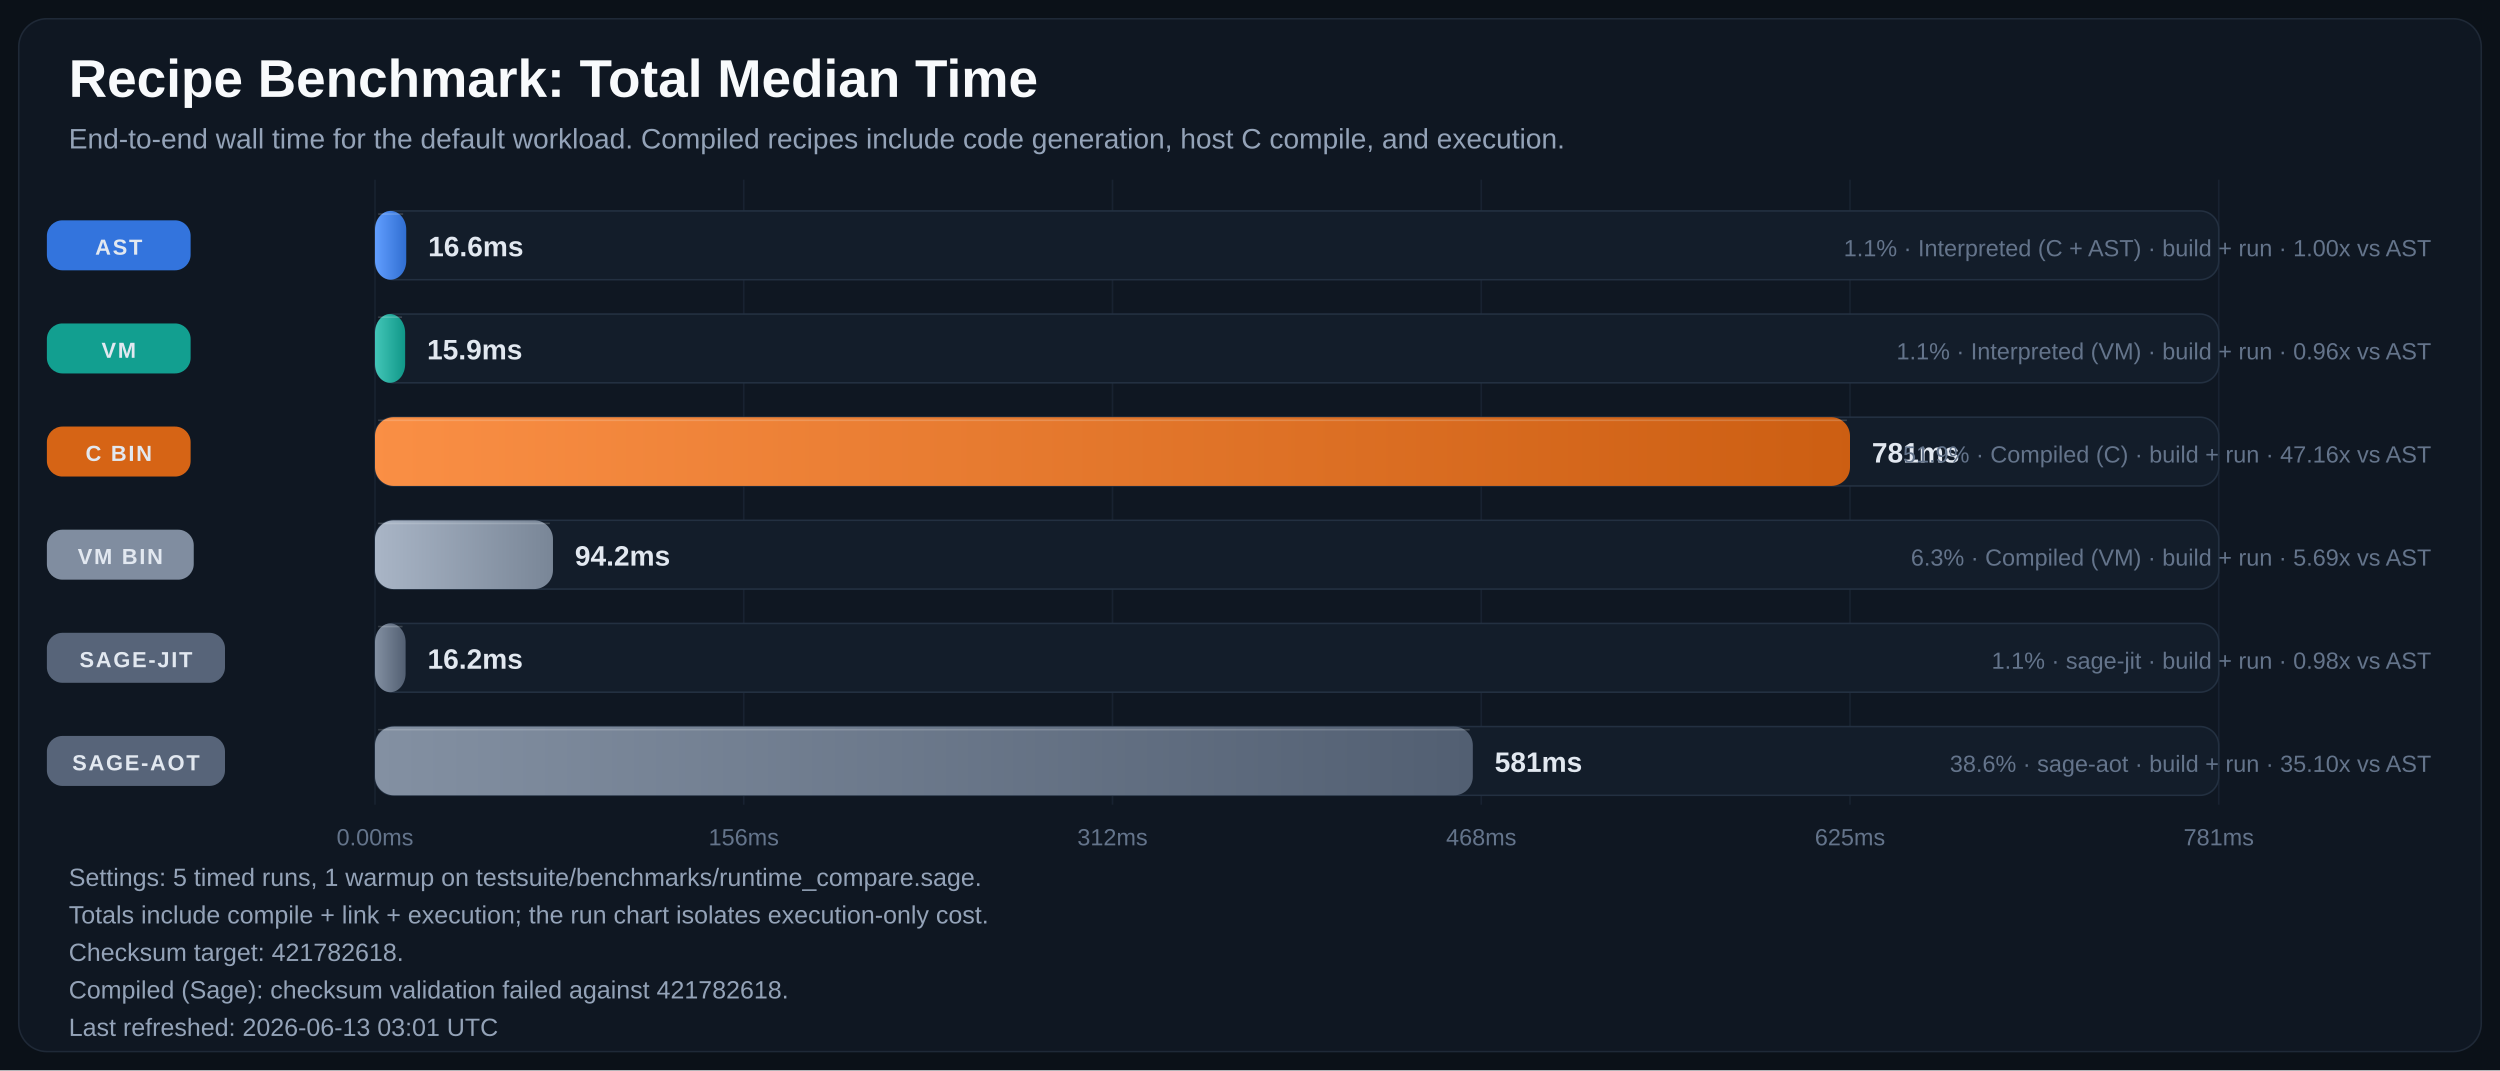
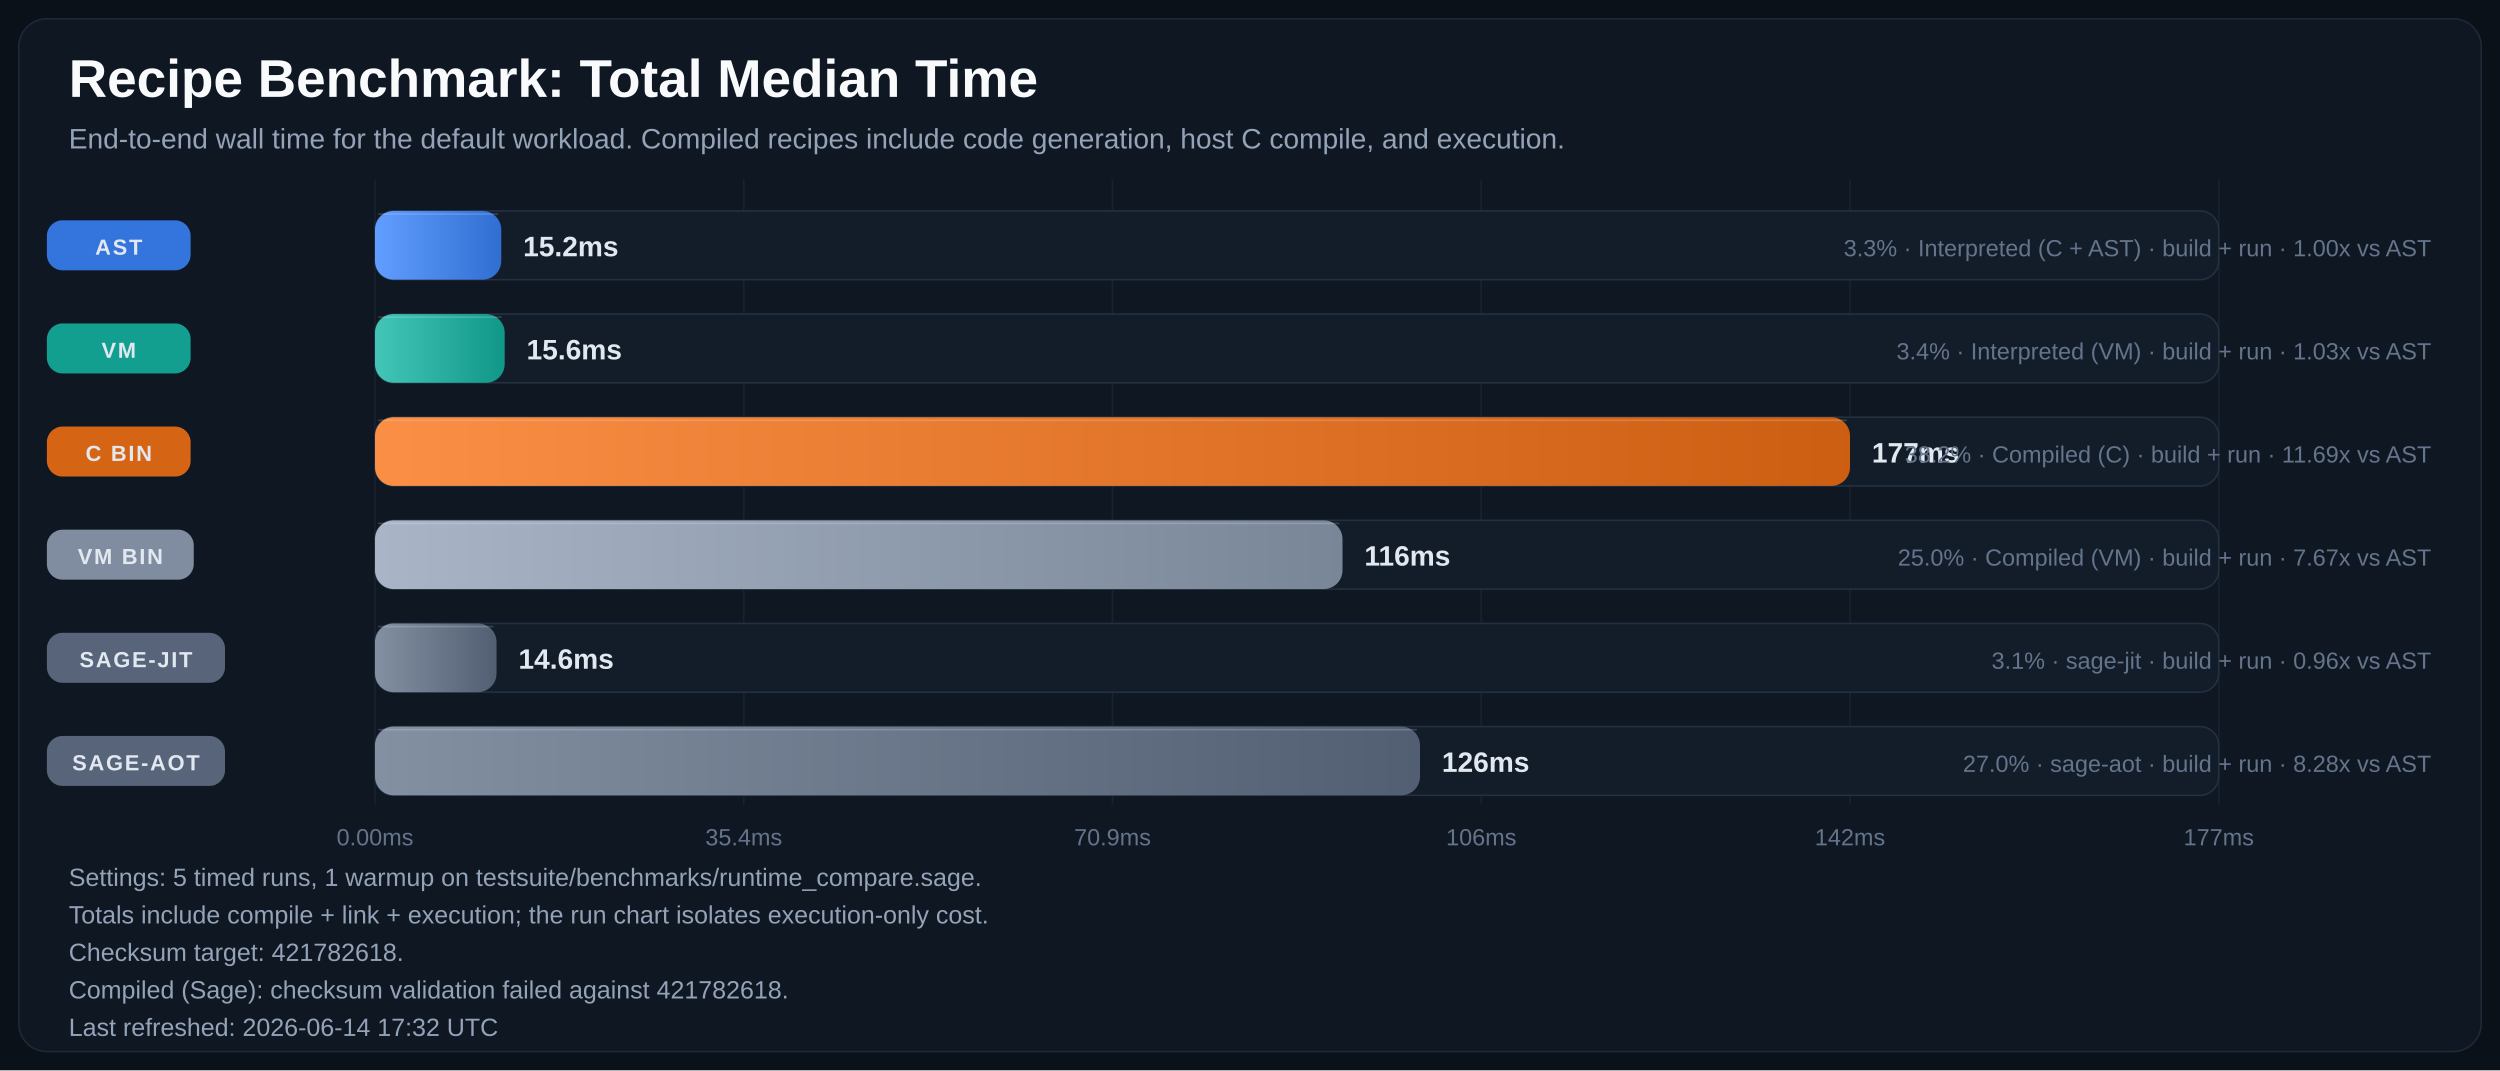
<svg xmlns="http://www.w3.org/2000/svg" width="1600" height="685" viewBox="0 0 1600 685" role="img" aria-labelledby="title desc">
  <defs>
    <linearGradient id="bar-gradient-0" x1="0%" y1="0%" x2="100%" y2="0%">
      <stop offset="0%" stop-color="#619EFF" />
      <stop offset="100%" stop-color="#306ED1" />
    </linearGradient>
    <linearGradient id="bar-gradient-1" x1="0%" y1="0%" x2="100%" y2="0%">
      <stop offset="0%" stop-color="#43C6B8" />
      <stop offset="100%" stop-color="#109788" />
    </linearGradient>
    <linearGradient id="bar-gradient-2" x1="0%" y1="0%" x2="100%" y2="0%">
      <stop offset="0%" stop-color="#FA8F45" />
      <stop offset="100%" stop-color="#CC5E12" />
    </linearGradient>
    <linearGradient id="bar-gradient-3" x1="0%" y1="0%" x2="100%" y2="0%">
      <stop offset="0%" stop-color="#A9B5C6" />
      <stop offset="100%" stop-color="#798697" />
    </linearGradient>
    <linearGradient id="bar-gradient-4" x1="0%" y1="0%" x2="100%" y2="0%">
      <stop offset="0%" stop-color="#8390A2" />
      <stop offset="100%" stop-color="#525F72" />
    </linearGradient>
    <linearGradient id="bar-gradient-5" x1="0%" y1="0%" x2="100%" y2="0%">
      <stop offset="0%" stop-color="#8390A2" />
      <stop offset="100%" stop-color="#525F72" />
    </linearGradient>
  </defs>
  <rect width="100%" height="100%" fill="#0B1118" />
  <rect x="12" y="12" width="1576" height="661" rx="18" fill="#0F1722" stroke="#1F2937" />
  <text x="44" y="62" fill="#F8FAFC" font-size="34" font-family="Segoe UI, Arial, sans-serif" font-weight="700">Recipe Benchmark: Total Median Time</text>
  <text x="44" y="95" fill="#94A3B8" font-size="18" font-family="Segoe UI, Arial, sans-serif">End-to-end wall time for the default workload. Compiled recipes include code generation, host C compile, and execution.</text>
  <line x1="240.0" y1="115" x2="240.0" y2="515" stroke="#182231" stroke-width="1" />
  <text x="240.0" y="541" text-anchor="middle" fill="#64748B" font-size="15" font-family="Segoe UI, Arial, sans-serif">0.00ms</text>
  <line x1="476.0" y1="115" x2="476.0" y2="515" stroke="#182231" stroke-width="1" />
-   <text x="476.0" y="541" text-anchor="middle" fill="#64748B" font-size="15" font-family="Segoe UI, Arial, sans-serif">156ms</text>
+   <text x="476.0" y="541" text-anchor="middle" fill="#64748B" font-size="15" font-family="Segoe UI, Arial, sans-serif">35.4ms</text>
  <line x1="712.0" y1="115" x2="712.0" y2="515" stroke="#182231" stroke-width="1" />
-   <text x="712.0" y="541" text-anchor="middle" fill="#64748B" font-size="15" font-family="Segoe UI, Arial, sans-serif">312ms</text>
+   <text x="712.0" y="541" text-anchor="middle" fill="#64748B" font-size="15" font-family="Segoe UI, Arial, sans-serif">70.9ms</text>
  <line x1="948.0" y1="115" x2="948.0" y2="515" stroke="#182231" stroke-width="1" />
-   <text x="948.0" y="541" text-anchor="middle" fill="#64748B" font-size="15" font-family="Segoe UI, Arial, sans-serif">468ms</text>
+   <text x="948.0" y="541" text-anchor="middle" fill="#64748B" font-size="15" font-family="Segoe UI, Arial, sans-serif">106ms</text>
  <line x1="1184.0" y1="115" x2="1184.0" y2="515" stroke="#182231" stroke-width="1" />
-   <text x="1184.0" y="541" text-anchor="middle" fill="#64748B" font-size="15" font-family="Segoe UI, Arial, sans-serif">625ms</text>
+   <text x="1184.0" y="541" text-anchor="middle" fill="#64748B" font-size="15" font-family="Segoe UI, Arial, sans-serif">142ms</text>
  <line x1="1420.0" y1="115" x2="1420.0" y2="515" stroke="#182231" stroke-width="1" />
-   <text x="1420.0" y="541" text-anchor="middle" fill="#64748B" font-size="15" font-family="Segoe UI, Arial, sans-serif">781ms</text>
+   <text x="1420.0" y="541" text-anchor="middle" fill="#64748B" font-size="15" font-family="Segoe UI, Arial, sans-serif">177ms</text>
  <rect x="30" y="141.0" width="92" height="32" rx="10" fill="#3479E6" opacity="0.95" />
  <text x="76.0" y="163.0" text-anchor="middle" fill="#E2E8F0" font-size="14" font-family="Segoe UI, Arial, sans-serif" font-weight="700" letter-spacing="1.1">AST</text>
  <rect x="240" y="135" width="1180" height="44" rx="12" fill="#131D2A" stroke="#233041" />
-   <rect x="240" y="135" width="20.0" height="44" rx="12" fill="url(#bar-gradient-0)" />
-   <line x1="242.0" y1="137.0" x2="258.0" y2="137.0" stroke="#F8FAFC" stroke-opacity="0.18" />
-   <text x="274.0" y="164.0" text-anchor="start" fill="#E2E8F0" font-size="18" font-family="Segoe UI, Arial, sans-serif" font-weight="700">16.6ms</text>
-   <text x="1556" y="164.0" text-anchor="end" fill="#64748B" font-size="15" font-family="Segoe UI, Arial, sans-serif">1.1% · Interpreted (C + AST) · build + run · 1.00x vs AST</text>
+   <rect x="240" y="135" width="80.8" height="44" rx="12" fill="url(#bar-gradient-0)" />
+   <line x1="242.0" y1="137.0" x2="318.8" y2="137.0" stroke="#F8FAFC" stroke-opacity="0.18" />
+   <text x="334.8" y="164.0" text-anchor="start" fill="#E2E8F0" font-size="18" font-family="Segoe UI, Arial, sans-serif" font-weight="700">15.2ms</text>
+   <text x="1556" y="164.0" text-anchor="end" fill="#64748B" font-size="15" font-family="Segoe UI, Arial, sans-serif">3.3% · Interpreted (C + AST) · build + run · 1.00x vs AST</text>
  <rect x="30" y="207.0" width="92" height="32" rx="10" fill="#12A695" opacity="0.95" />
  <text x="76.0" y="229.0" text-anchor="middle" fill="#E2E8F0" font-size="14" font-family="Segoe UI, Arial, sans-serif" font-weight="700" letter-spacing="1.1">VM</text>
  <rect x="240" y="201" width="1180" height="44" rx="12" fill="#131D2A" stroke="#233041" />
-   <rect x="240" y="201" width="19.3" height="44" rx="12" fill="url(#bar-gradient-1)" />
-   <line x1="242.0" y1="203.0" x2="257.3" y2="203.0" stroke="#F8FAFC" stroke-opacity="0.18" />
-   <text x="273.3" y="230.0" text-anchor="start" fill="#E2E8F0" font-size="18" font-family="Segoe UI, Arial, sans-serif" font-weight="700">15.9ms</text>
-   <text x="1556" y="230.0" text-anchor="end" fill="#64748B" font-size="15" font-family="Segoe UI, Arial, sans-serif">1.1% · Interpreted (VM) · build + run · 0.96x vs AST</text>
+   <rect x="240" y="201" width="83.0" height="44" rx="12" fill="url(#bar-gradient-1)" />
+   <line x1="242.0" y1="203.0" x2="321.0" y2="203.0" stroke="#F8FAFC" stroke-opacity="0.18" />
+   <text x="337.0" y="230.0" text-anchor="start" fill="#E2E8F0" font-size="18" font-family="Segoe UI, Arial, sans-serif" font-weight="700">15.6ms</text>
+   <text x="1556" y="230.0" text-anchor="end" fill="#64748B" font-size="15" font-family="Segoe UI, Arial, sans-serif">3.4% · Interpreted (VM) · build + run · 1.03x vs AST</text>
  <rect x="30" y="273.0" width="92" height="32" rx="10" fill="#E06814" opacity="0.95" />
  <text x="76.0" y="295.0" text-anchor="middle" fill="#E2E8F0" font-size="14" font-family="Segoe UI, Arial, sans-serif" font-weight="700" letter-spacing="1.1">C BIN</text>
  <rect x="240" y="267" width="1180" height="44" rx="12" fill="#131D2A" stroke="#233041" />
  <rect x="240" y="267" width="944.0" height="44" rx="12" fill="url(#bar-gradient-2)" />
  <line x1="242.0" y1="269.0" x2="1182.0" y2="269.0" stroke="#F8FAFC" stroke-opacity="0.18" />
-   <text x="1198.0" y="296.0" text-anchor="start" fill="#E2E8F0" font-size="18" font-family="Segoe UI, Arial, sans-serif" font-weight="700">781ms</text>
-   <text x="1556" y="296.0" text-anchor="end" fill="#64748B" font-size="15" font-family="Segoe UI, Arial, sans-serif">51.9% · Compiled (C) · build + run · 47.16x vs AST</text>
+   <text x="1198.0" y="296.0" text-anchor="start" fill="#E2E8F0" font-size="18" font-family="Segoe UI, Arial, sans-serif" font-weight="700">177ms</text>
+   <text x="1556" y="296.0" text-anchor="end" fill="#64748B" font-size="15" font-family="Segoe UI, Arial, sans-serif">38.2% · Compiled (C) · build + run · 11.69x vs AST</text>
  <rect x="30" y="339.0" width="94" height="32" rx="10" fill="#8593A6" opacity="0.95" />
  <text x="77.0" y="361.0" text-anchor="middle" fill="#E2E8F0" font-size="14" font-family="Segoe UI, Arial, sans-serif" font-weight="700" letter-spacing="1.1">VM BIN</text>
  <rect x="240" y="333" width="1180" height="44" rx="12" fill="#131D2A" stroke="#233041" />
-   <rect x="240" y="333" width="113.9" height="44" rx="12" fill="url(#bar-gradient-3)" />
-   <line x1="242.0" y1="335.0" x2="351.9" y2="335.0" stroke="#F8FAFC" stroke-opacity="0.18" />
-   <text x="367.9" y="362.0" text-anchor="start" fill="#E2E8F0" font-size="18" font-family="Segoe UI, Arial, sans-serif" font-weight="700">94.2ms</text>
-   <text x="1556" y="362.0" text-anchor="end" fill="#64748B" font-size="15" font-family="Segoe UI, Arial, sans-serif">6.3% · Compiled (VM) · build + run · 5.69x vs AST</text>
+   <rect x="240" y="333" width="619.2" height="44" rx="12" fill="url(#bar-gradient-3)" />
+   <line x1="242.0" y1="335.0" x2="857.2" y2="335.0" stroke="#F8FAFC" stroke-opacity="0.18" />
+   <text x="873.2" y="362.0" text-anchor="start" fill="#E2E8F0" font-size="18" font-family="Segoe UI, Arial, sans-serif" font-weight="700">116ms</text>
+   <text x="1556" y="362.0" text-anchor="end" fill="#64748B" font-size="15" font-family="Segoe UI, Arial, sans-serif">25.0% · Compiled (VM) · build + run · 7.67x vs AST</text>
  <rect x="30" y="405.0" width="114" height="32" rx="10" fill="#5A687D" opacity="0.95" />
  <text x="87.0" y="427.0" text-anchor="middle" fill="#E2E8F0" font-size="14" font-family="Segoe UI, Arial, sans-serif" font-weight="700" letter-spacing="1.1">SAGE-JIT</text>
  <rect x="240" y="399" width="1180" height="44" rx="12" fill="#131D2A" stroke="#233041" />
-   <rect x="240" y="399" width="19.6" height="44" rx="12" fill="url(#bar-gradient-4)" />
-   <line x1="242.0" y1="401.0" x2="257.6" y2="401.0" stroke="#F8FAFC" stroke-opacity="0.18" />
-   <text x="273.6" y="428.0" text-anchor="start" fill="#E2E8F0" font-size="18" font-family="Segoe UI, Arial, sans-serif" font-weight="700">16.2ms</text>
-   <text x="1556" y="428.0" text-anchor="end" fill="#64748B" font-size="15" font-family="Segoe UI, Arial, sans-serif">1.1% · sage-jit · build + run · 0.98x vs AST</text>
+   <rect x="240" y="399" width="77.8" height="44" rx="12" fill="url(#bar-gradient-4)" />
+   <line x1="242.0" y1="401.0" x2="315.8" y2="401.0" stroke="#F8FAFC" stroke-opacity="0.18" />
+   <text x="331.8" y="428.0" text-anchor="start" fill="#E2E8F0" font-size="18" font-family="Segoe UI, Arial, sans-serif" font-weight="700">14.6ms</text>
+   <text x="1556" y="428.0" text-anchor="end" fill="#64748B" font-size="15" font-family="Segoe UI, Arial, sans-serif">3.1% · sage-jit · build + run · 0.96x vs AST</text>
  <rect x="30" y="471.0" width="114" height="32" rx="10" fill="#5A687D" opacity="0.95" />
  <text x="87.0" y="493.0" text-anchor="middle" fill="#E2E8F0" font-size="14" font-family="Segoe UI, Arial, sans-serif" font-weight="700" letter-spacing="1.1">SAGE-AOT</text>
  <rect x="240" y="465" width="1180" height="44" rx="12" fill="#131D2A" stroke="#233041" />
-   <rect x="240" y="465" width="702.6" height="44" rx="12" fill="url(#bar-gradient-5)" />
-   <line x1="242.0" y1="467.0" x2="940.6" y2="467.0" stroke="#F8FAFC" stroke-opacity="0.18" />
-   <text x="956.6" y="494.0" text-anchor="start" fill="#E2E8F0" font-size="18" font-family="Segoe UI, Arial, sans-serif" font-weight="700">581ms</text>
-   <text x="1556" y="494.0" text-anchor="end" fill="#64748B" font-size="15" font-family="Segoe UI, Arial, sans-serif">38.6% · sage-aot · build + run · 35.10x vs AST</text>
+   <rect x="240" y="465" width="668.8" height="44" rx="12" fill="url(#bar-gradient-5)" />
+   <line x1="242.0" y1="467.0" x2="906.8" y2="467.0" stroke="#F8FAFC" stroke-opacity="0.18" />
+   <text x="922.8" y="494.0" text-anchor="start" fill="#E2E8F0" font-size="18" font-family="Segoe UI, Arial, sans-serif" font-weight="700">126ms</text>
+   <text x="1556" y="494.0" text-anchor="end" fill="#64748B" font-size="15" font-family="Segoe UI, Arial, sans-serif">27.0% · sage-aot · build + run · 8.28x vs AST</text>
  <text x="44" y="567" fill="#94A3B8" font-size="16" font-family="Segoe UI, Arial, sans-serif">Settings: 5 timed runs, 1 warmup on testsuite/benchmarks/runtime_compare.sage.</text>
  <text x="44" y="591" fill="#94A3B8" font-size="16" font-family="Segoe UI, Arial, sans-serif">Totals include compile + link + execution; the run chart isolates execution-only cost.</text>
  <text x="44" y="615" fill="#94A3B8" font-size="16" font-family="Segoe UI, Arial, sans-serif">Checksum target: 421782618.</text>
  <text x="44" y="639" fill="#94A3B8" font-size="16" font-family="Segoe UI, Arial, sans-serif">Compiled (Sage): checksum validation failed against 421782618.</text>
-   <text x="44" y="663" fill="#94A3B8" font-size="16" font-family="Segoe UI, Arial, sans-serif">Last refreshed: 2026-06-13 03:01 UTC</text>
+   <text x="44" y="663" fill="#94A3B8" font-size="16" font-family="Segoe UI, Arial, sans-serif">Last refreshed: 2026-06-14 17:32 UTC</text>
</svg>
